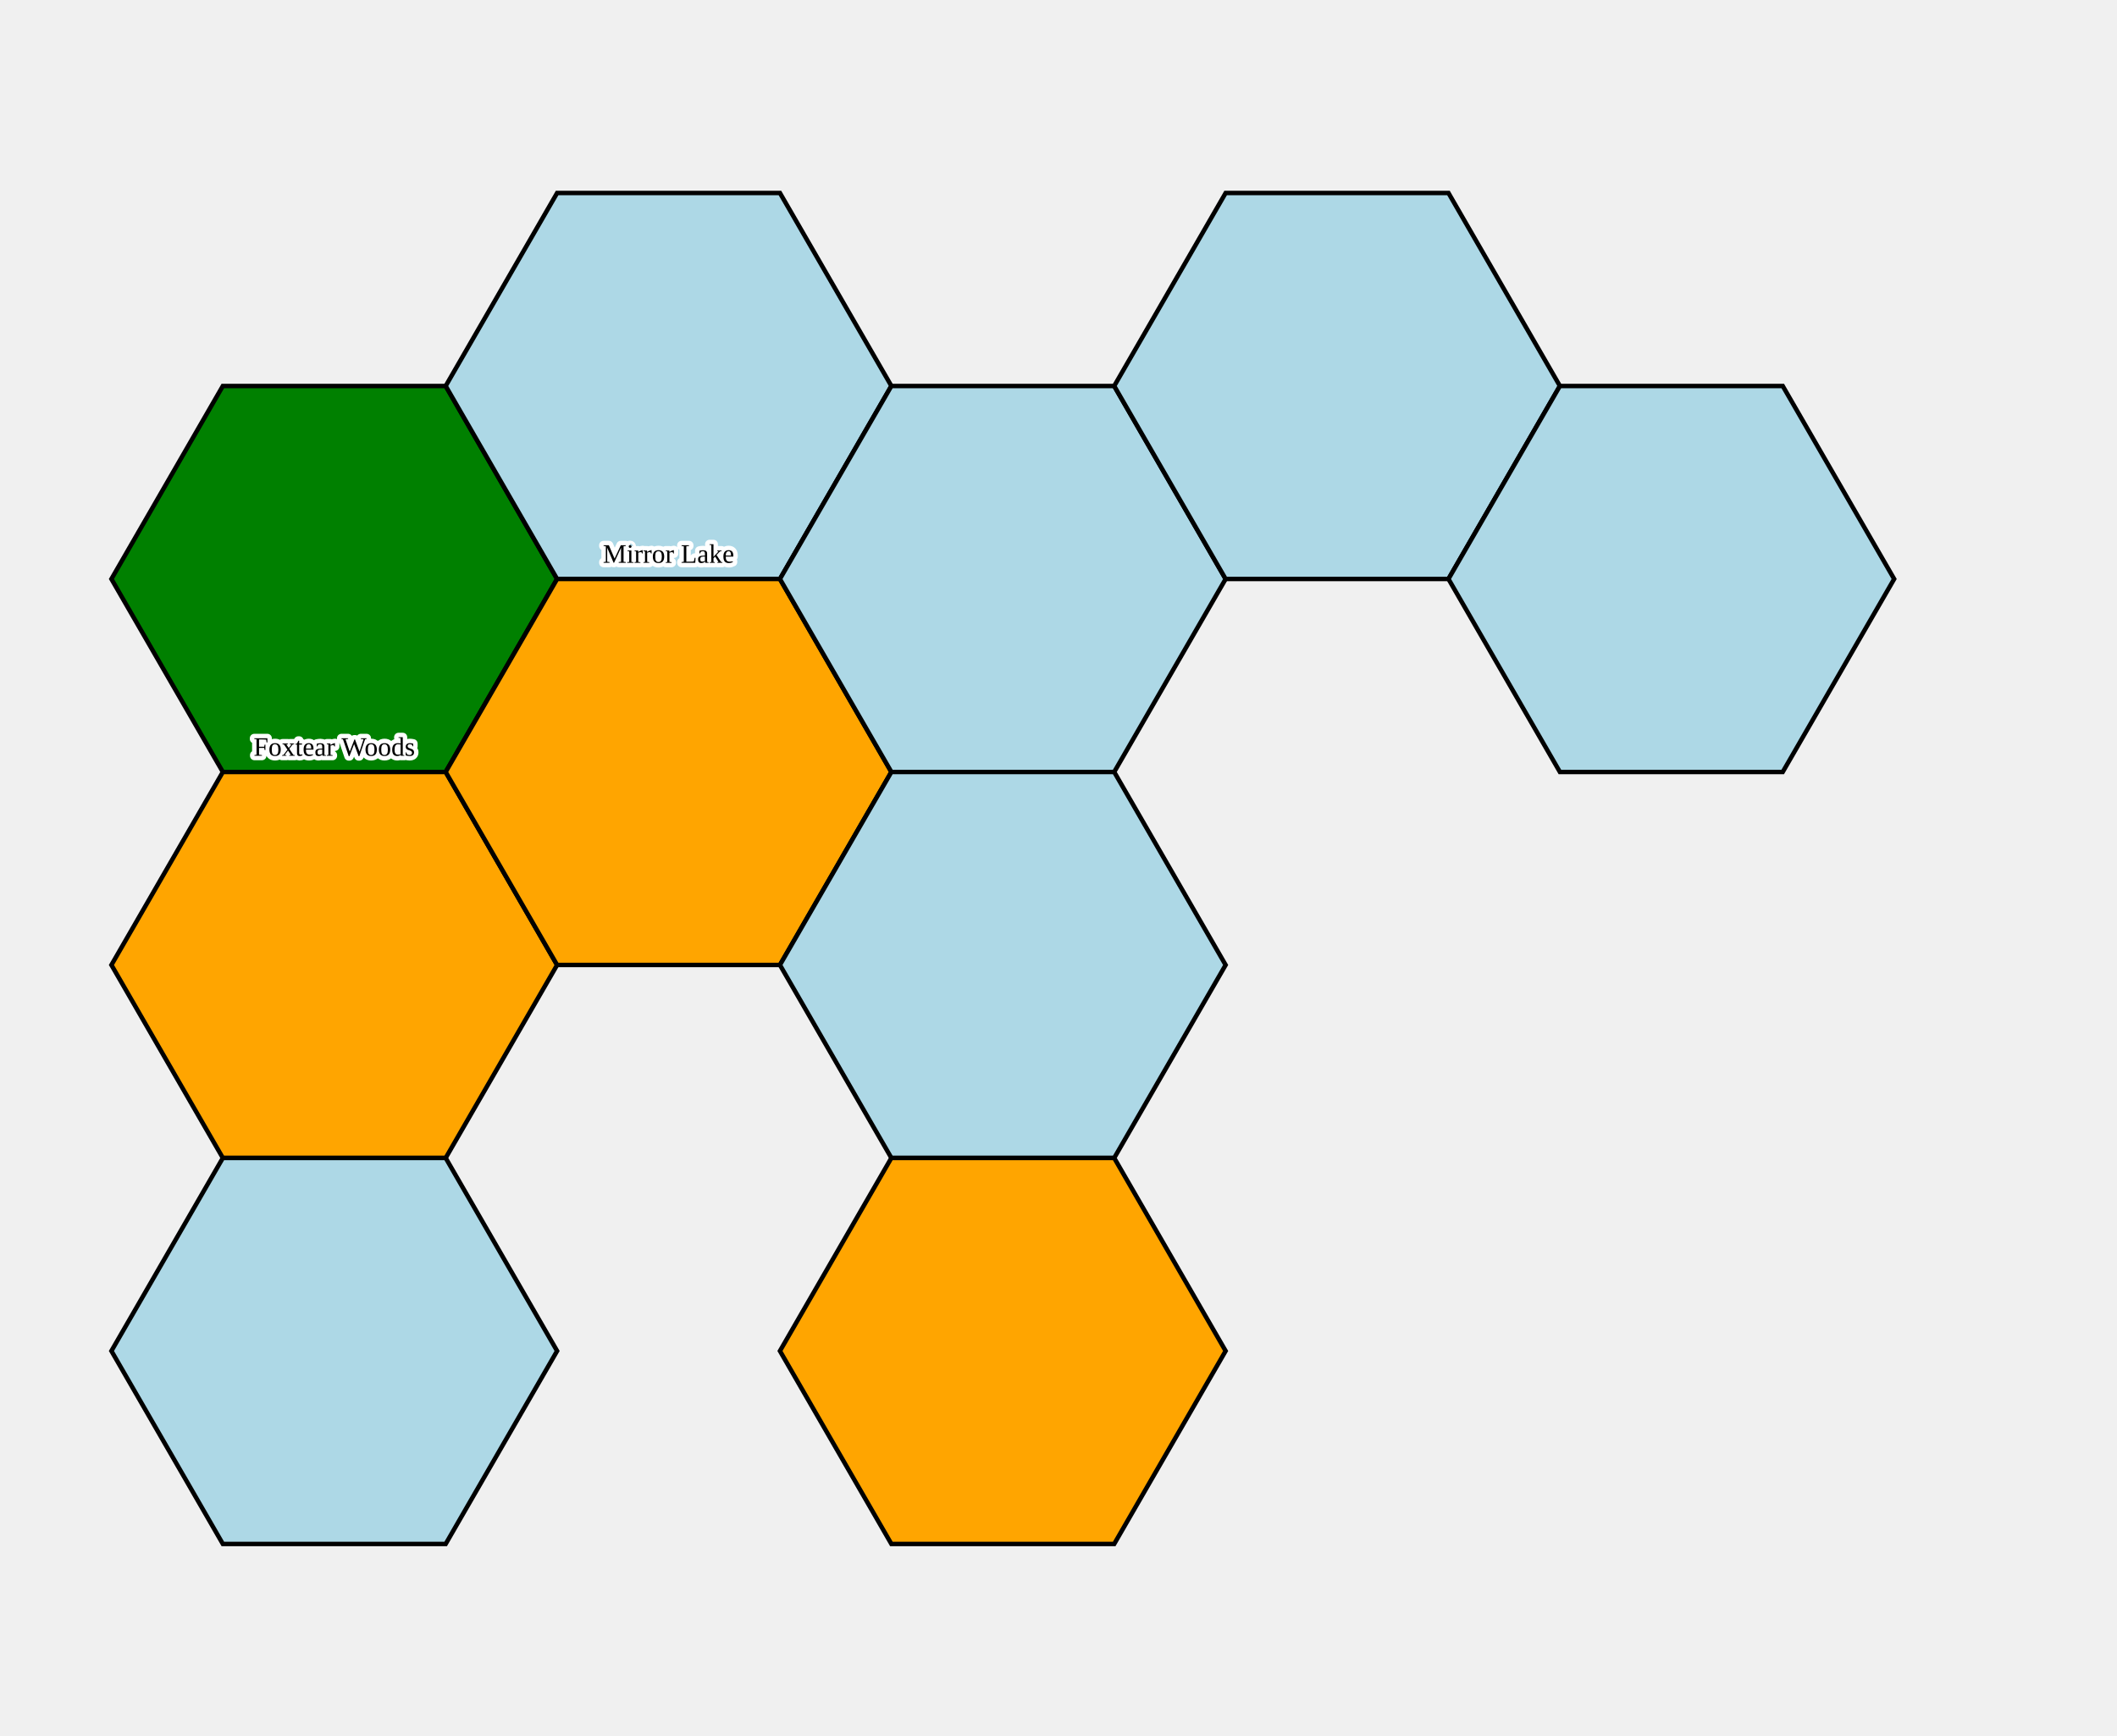
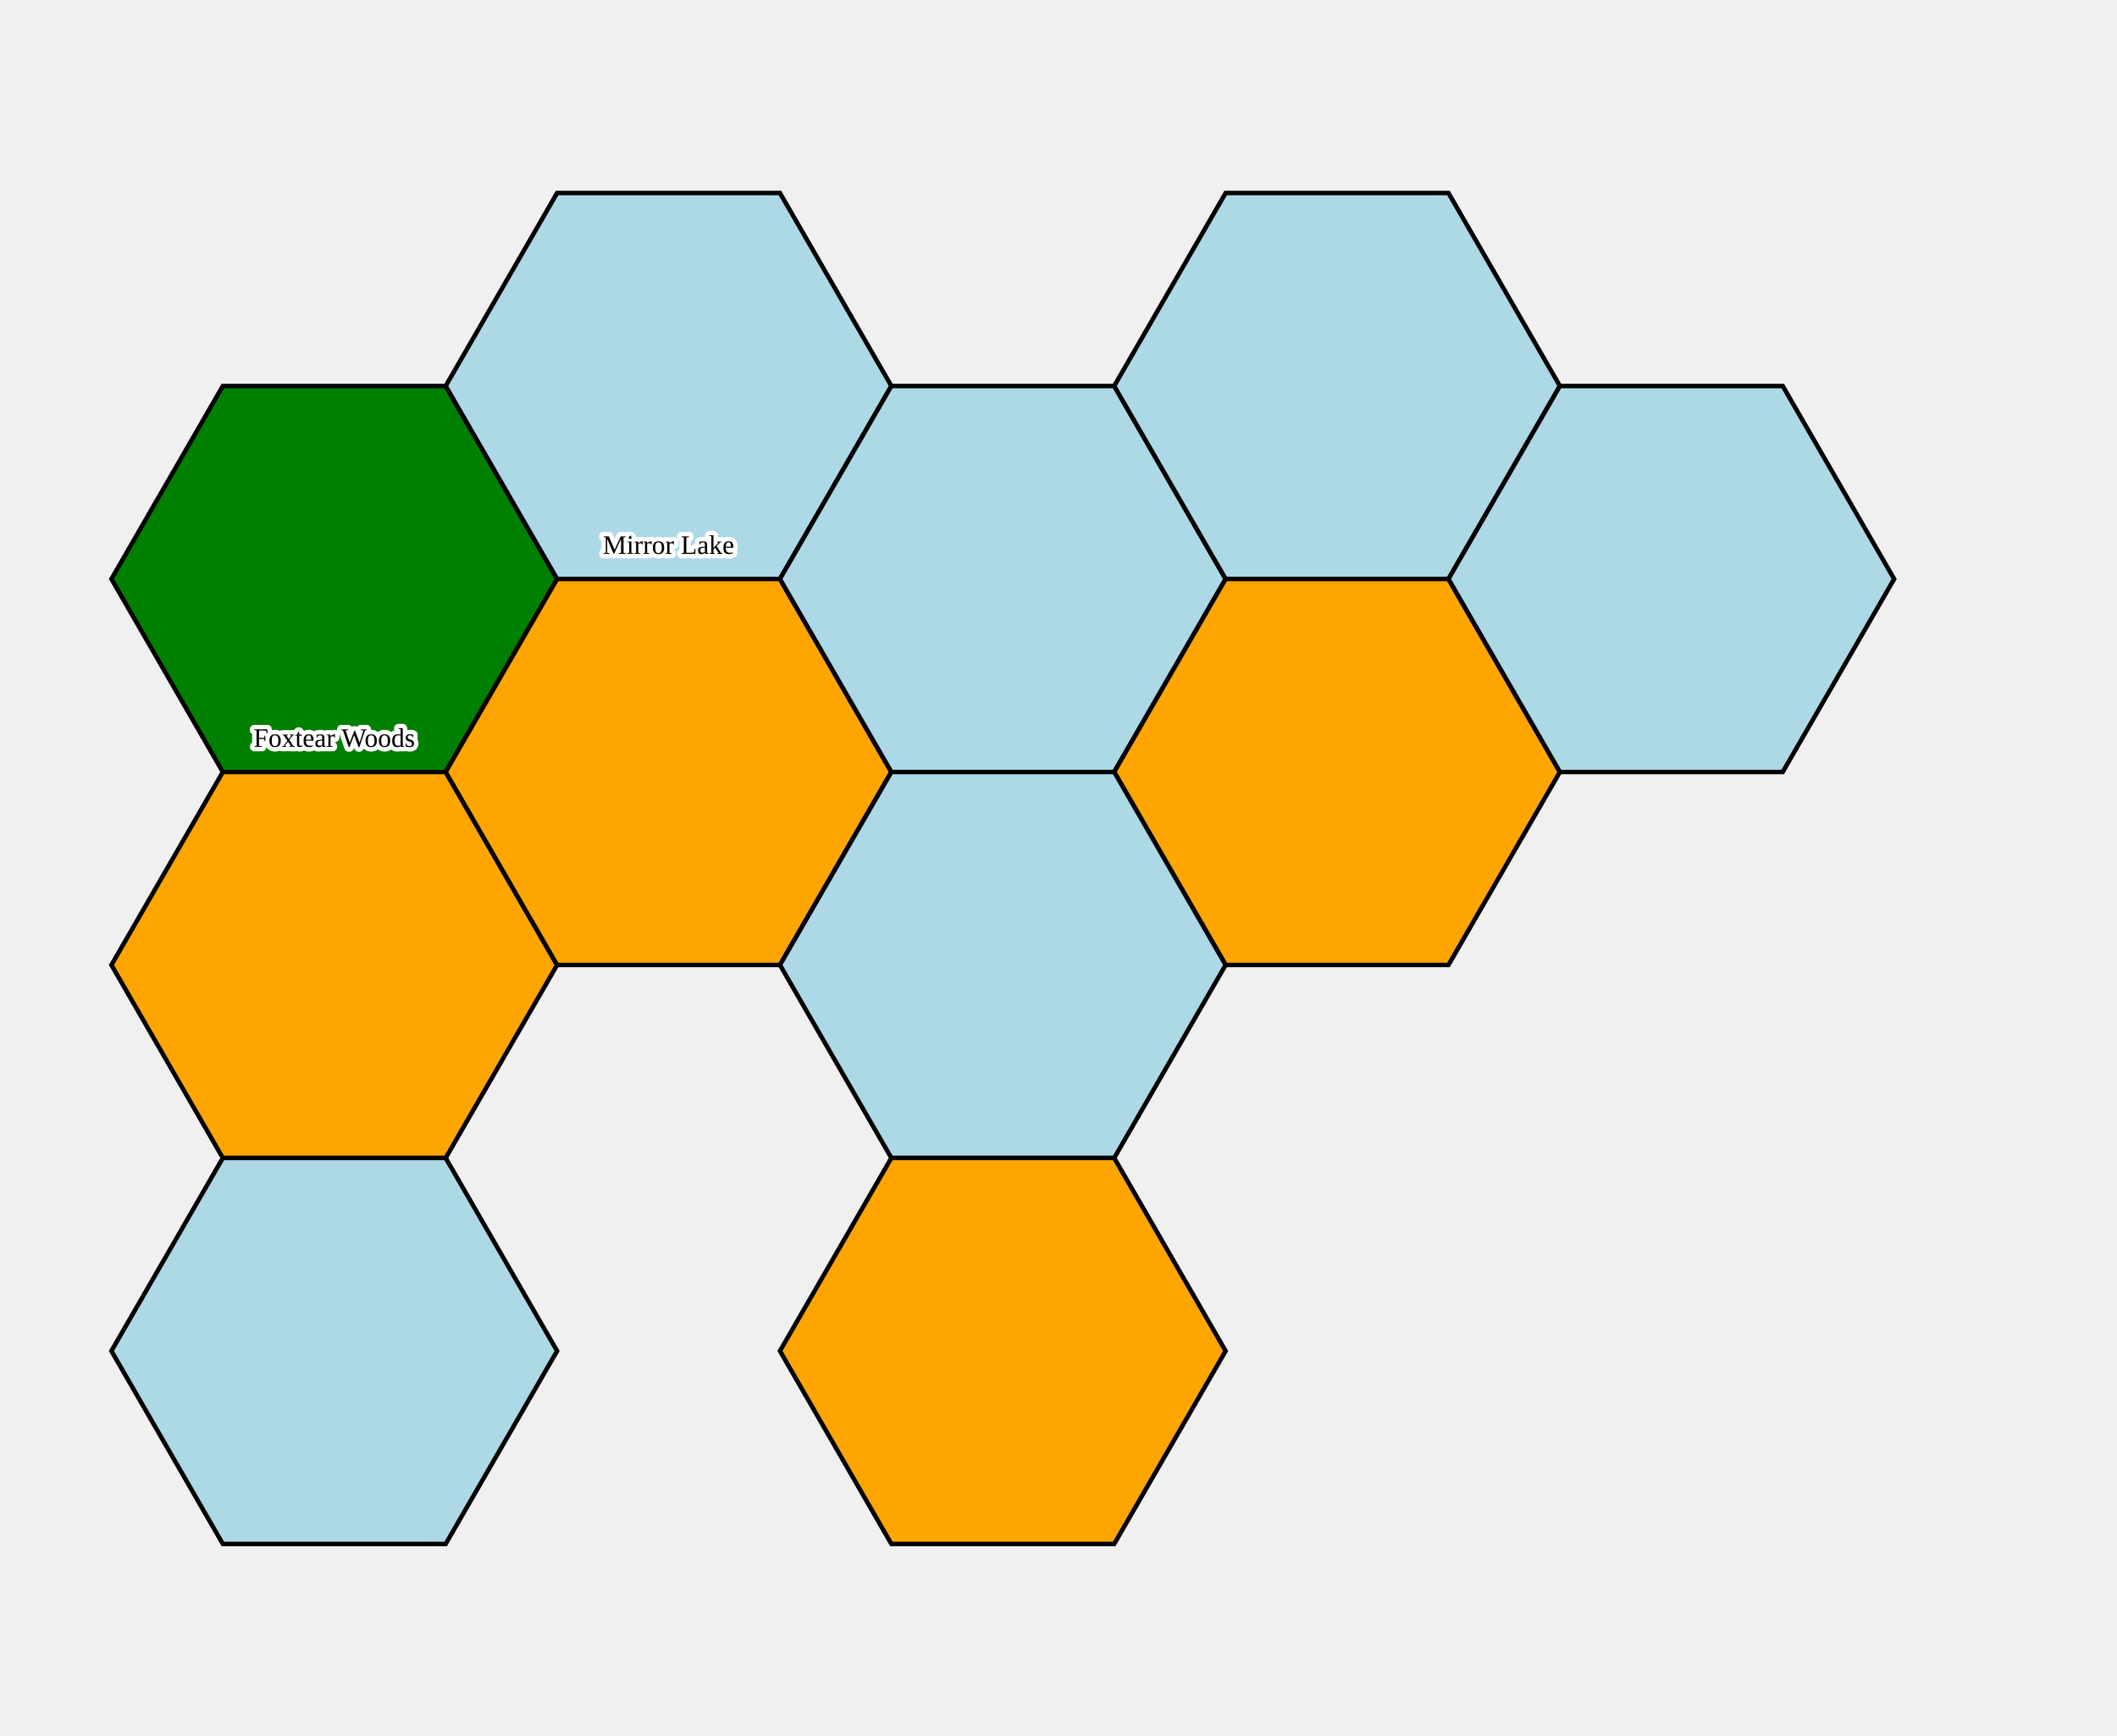
<svg xmlns="http://www.w3.org/2000/svg" baseProfile="full" height="779" version="1.1" width="950">
  <defs />
  <polygon fill="green" points="250.0,259.808 200.0,173.205 100.0,173.205 50.0,259.808 100.0,346.41 200.0,346.41" stroke="black" stroke-width="2" />
-   <text alignment-baseline="middle" fill="none" font-size="12px" stroke="white" stroke-linecap="round" stroke-linejoin="round" stroke-width="4" text-anchor="middle" x="150.0" y="339.141">Foxtear Woods</text>
-   <text alignment-baseline="middle" fill="black" font-size="12px" text-anchor="middle" x="150.0" y="339.141">Foxtear Woods</text>
+   <text alignment-baseline="middle" fill="none" font-size="12px" stroke="white" stroke-linecap="round" stroke-linejoin="round" stroke-width="4" text-anchor="middle" x="150.0" y="335.141">Foxtear Woods</text>
+   <text alignment-baseline="middle" fill="black" font-size="12px" text-anchor="middle" x="150.0" y="335.141">Foxtear Woods</text>
  <polygon fill="orange" points="250.0,433.013 200.0,346.41 100.0,346.41 50.0,433.013 100.0,519.615 200.0,519.615" stroke="black" stroke-width="2" />
  <polygon fill="#ADD8E6" points="250.0,606.218 200.0,519.615 100.0,519.615 50.0,606.218 100.0,692.82 200.0,692.82" stroke="black" stroke-width="2" />
  <polygon fill="#ADD8E6" points="400.0,173.205 350.0,86.603 250.0,86.603 200.0,173.205 250.0,259.808 350.0,259.808" stroke="black" stroke-width="2" />
-   <text alignment-baseline="middle" fill="none" font-size="12px" stroke="white" stroke-linecap="round" stroke-linejoin="round" stroke-width="4" text-anchor="middle" x="300.0" y="252.538">Mirror Lake</text>
-   <text alignment-baseline="middle" fill="black" font-size="12px" text-anchor="middle" x="300.0" y="252.538">Mirror Lake</text>
+   <text alignment-baseline="middle" fill="none" font-size="12px" stroke="white" stroke-linecap="round" stroke-linejoin="round" stroke-width="4" text-anchor="middle" x="300.0" y="248.538">Mirror Lake</text>
+   <text alignment-baseline="middle" fill="black" font-size="12px" text-anchor="middle" x="300.0" y="248.538">Mirror Lake</text>
  <polygon fill="orange" points="400.0,346.41 350.0,259.808 250.0,259.808 200.0,346.41 250.0,433.013 350.0,433.013" stroke="black" stroke-width="2" />
  <polygon fill="#ADD8E6" points="550.0,259.808 500.0,173.205 400.0,173.205 350.0,259.808 400.0,346.41 500.0,346.41" stroke="black" stroke-width="2" />
  <polygon fill="#ADD8E6" points="700.0,173.205 650.0,86.603 550.0,86.603 500.0,173.205 550.0,259.808 650.0,259.808" stroke="black" stroke-width="2" />
+   <polygon fill="orange" points="700.0,346.41 650.0,259.808 550.0,259.808 500.0,346.41 550.0,433.013 650.0,433.013" stroke="black" stroke-width="2" />
  <polygon fill="#ADD8E6" points="850.0,259.808 800.0,173.205 700.0,173.205 650.0,259.808 700.0,346.41 800.0,346.41" stroke="black" stroke-width="2" />
  <polygon fill="#ADD8E6" points="550.0,433.013 500.0,346.41 400.0,346.41 350.0,433.013 400.0,519.615 500.0,519.615" stroke="black" stroke-width="2" />
  <polygon fill="orange" points="550.0,606.218 500.0,519.615 400.0,519.615 350.0,606.218 400.0,692.82 500.0,692.82" stroke="black" stroke-width="2" />
</svg>
